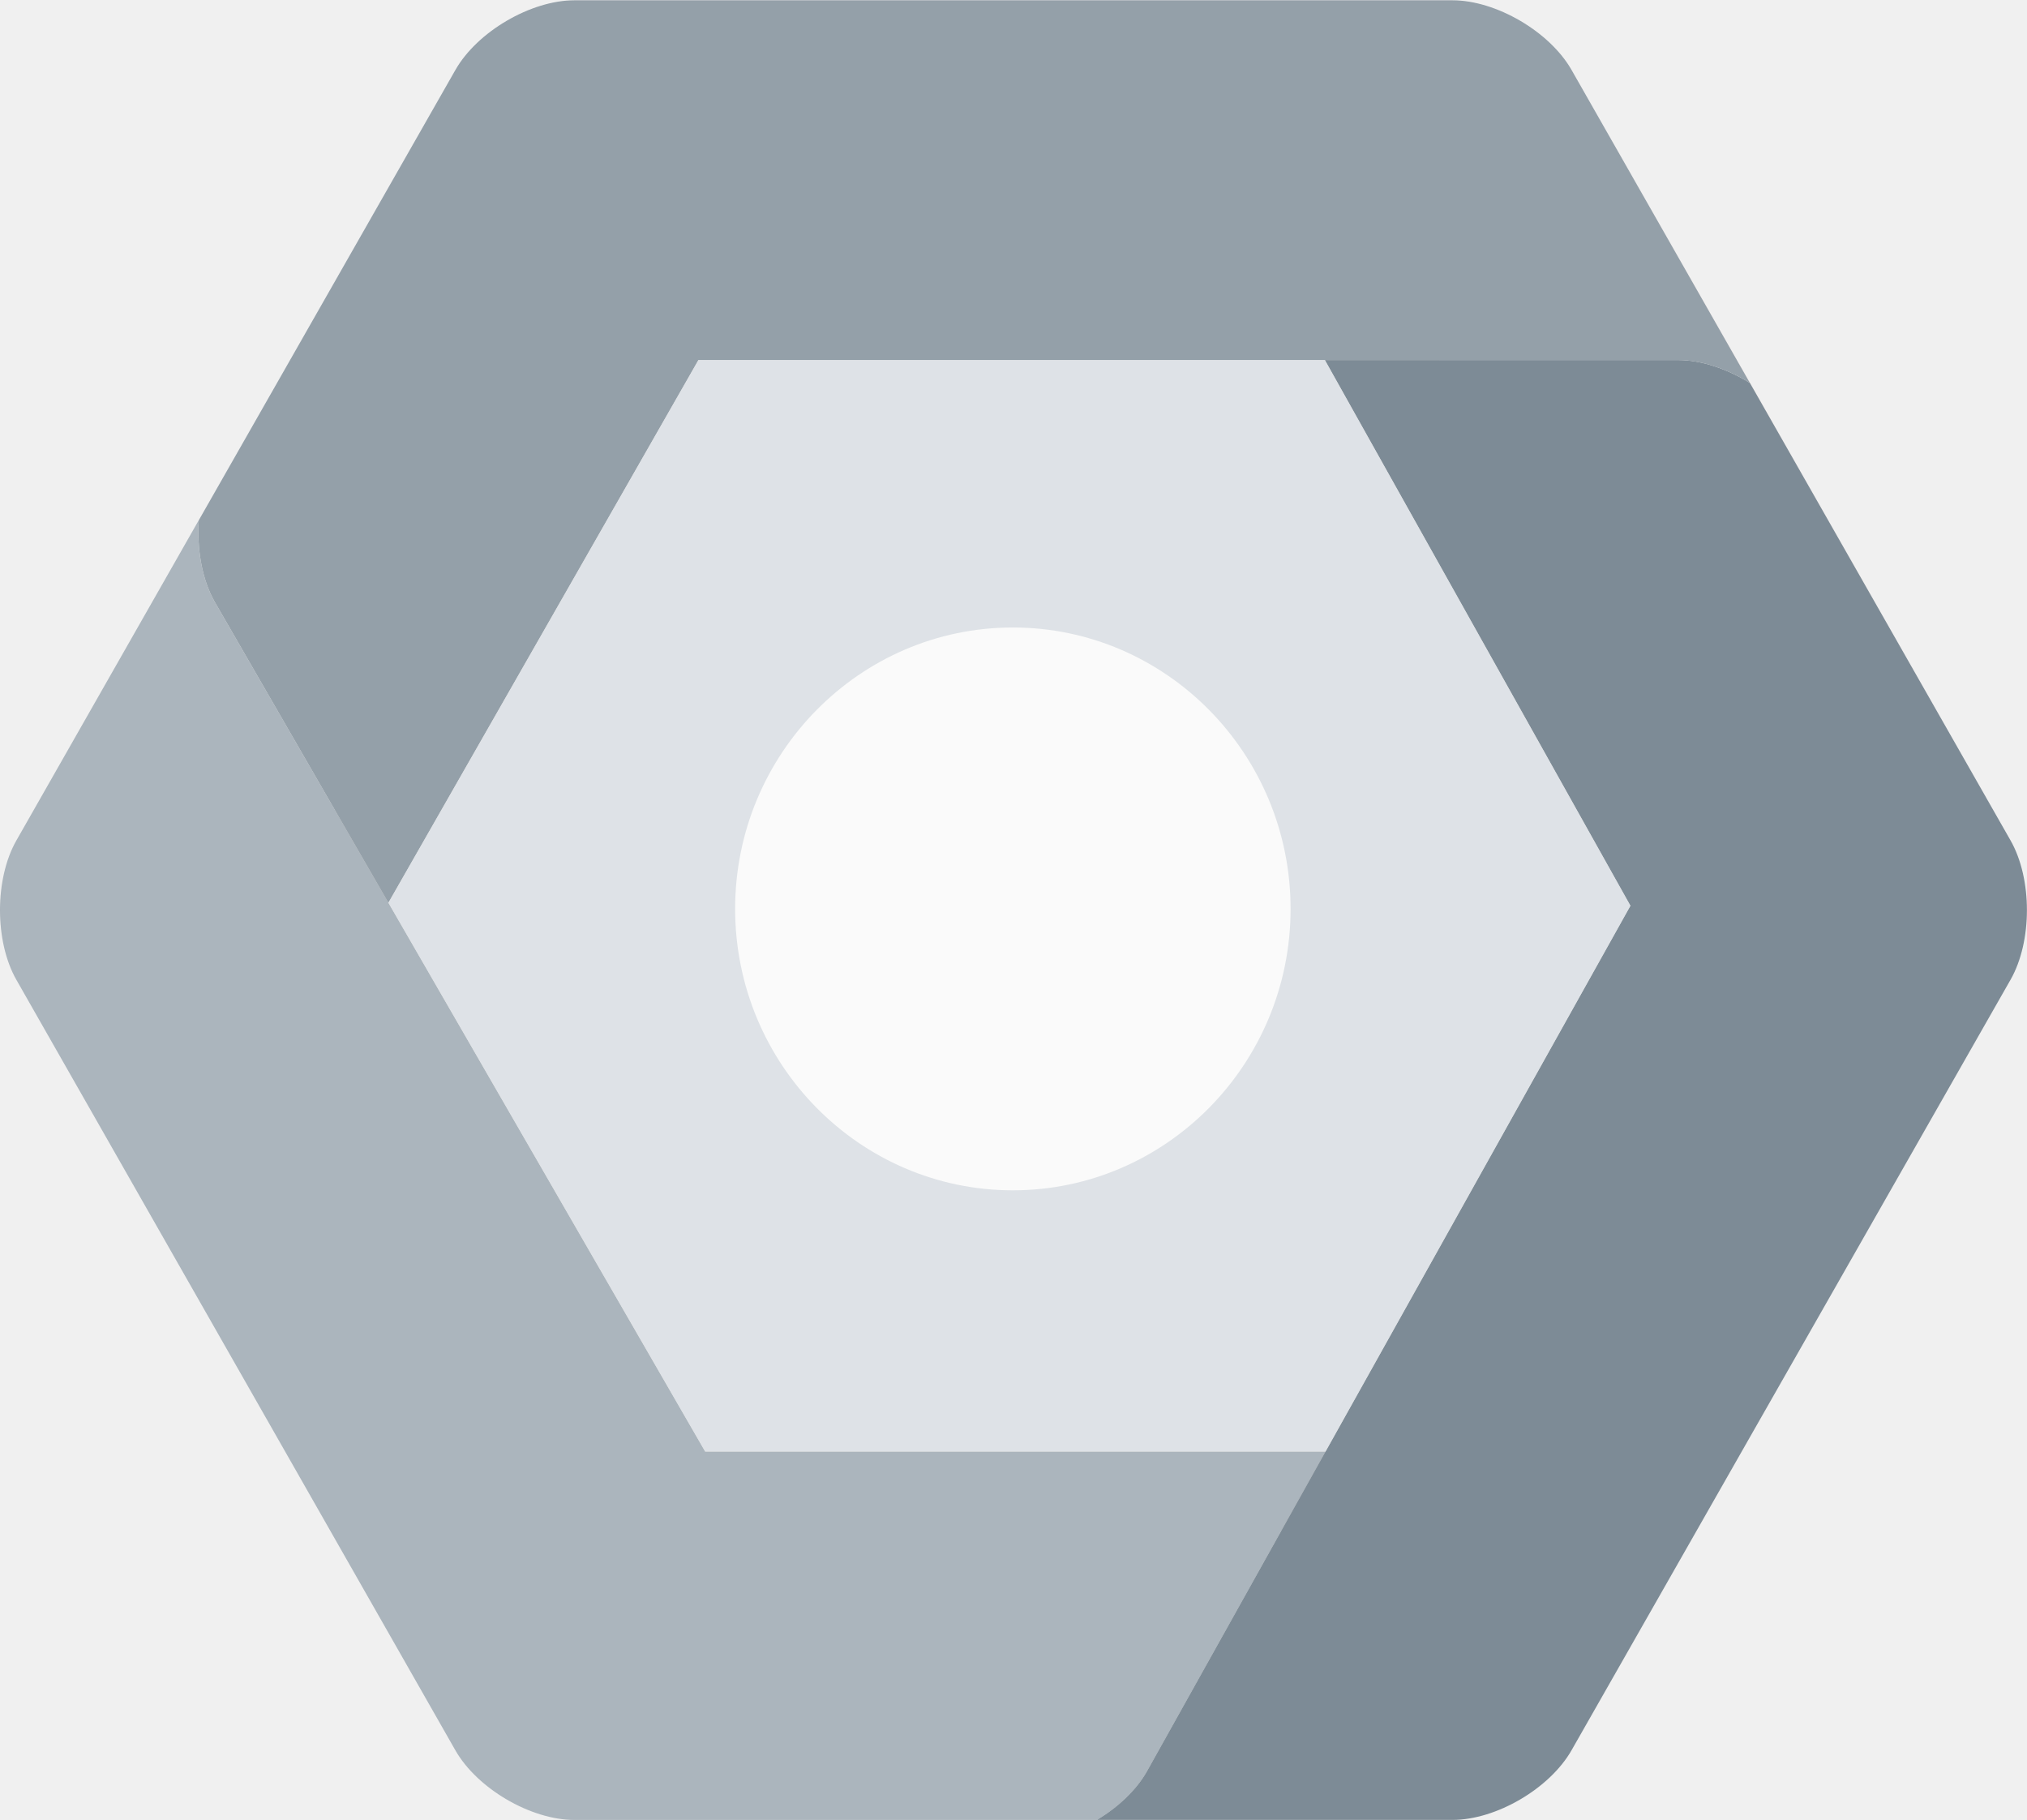
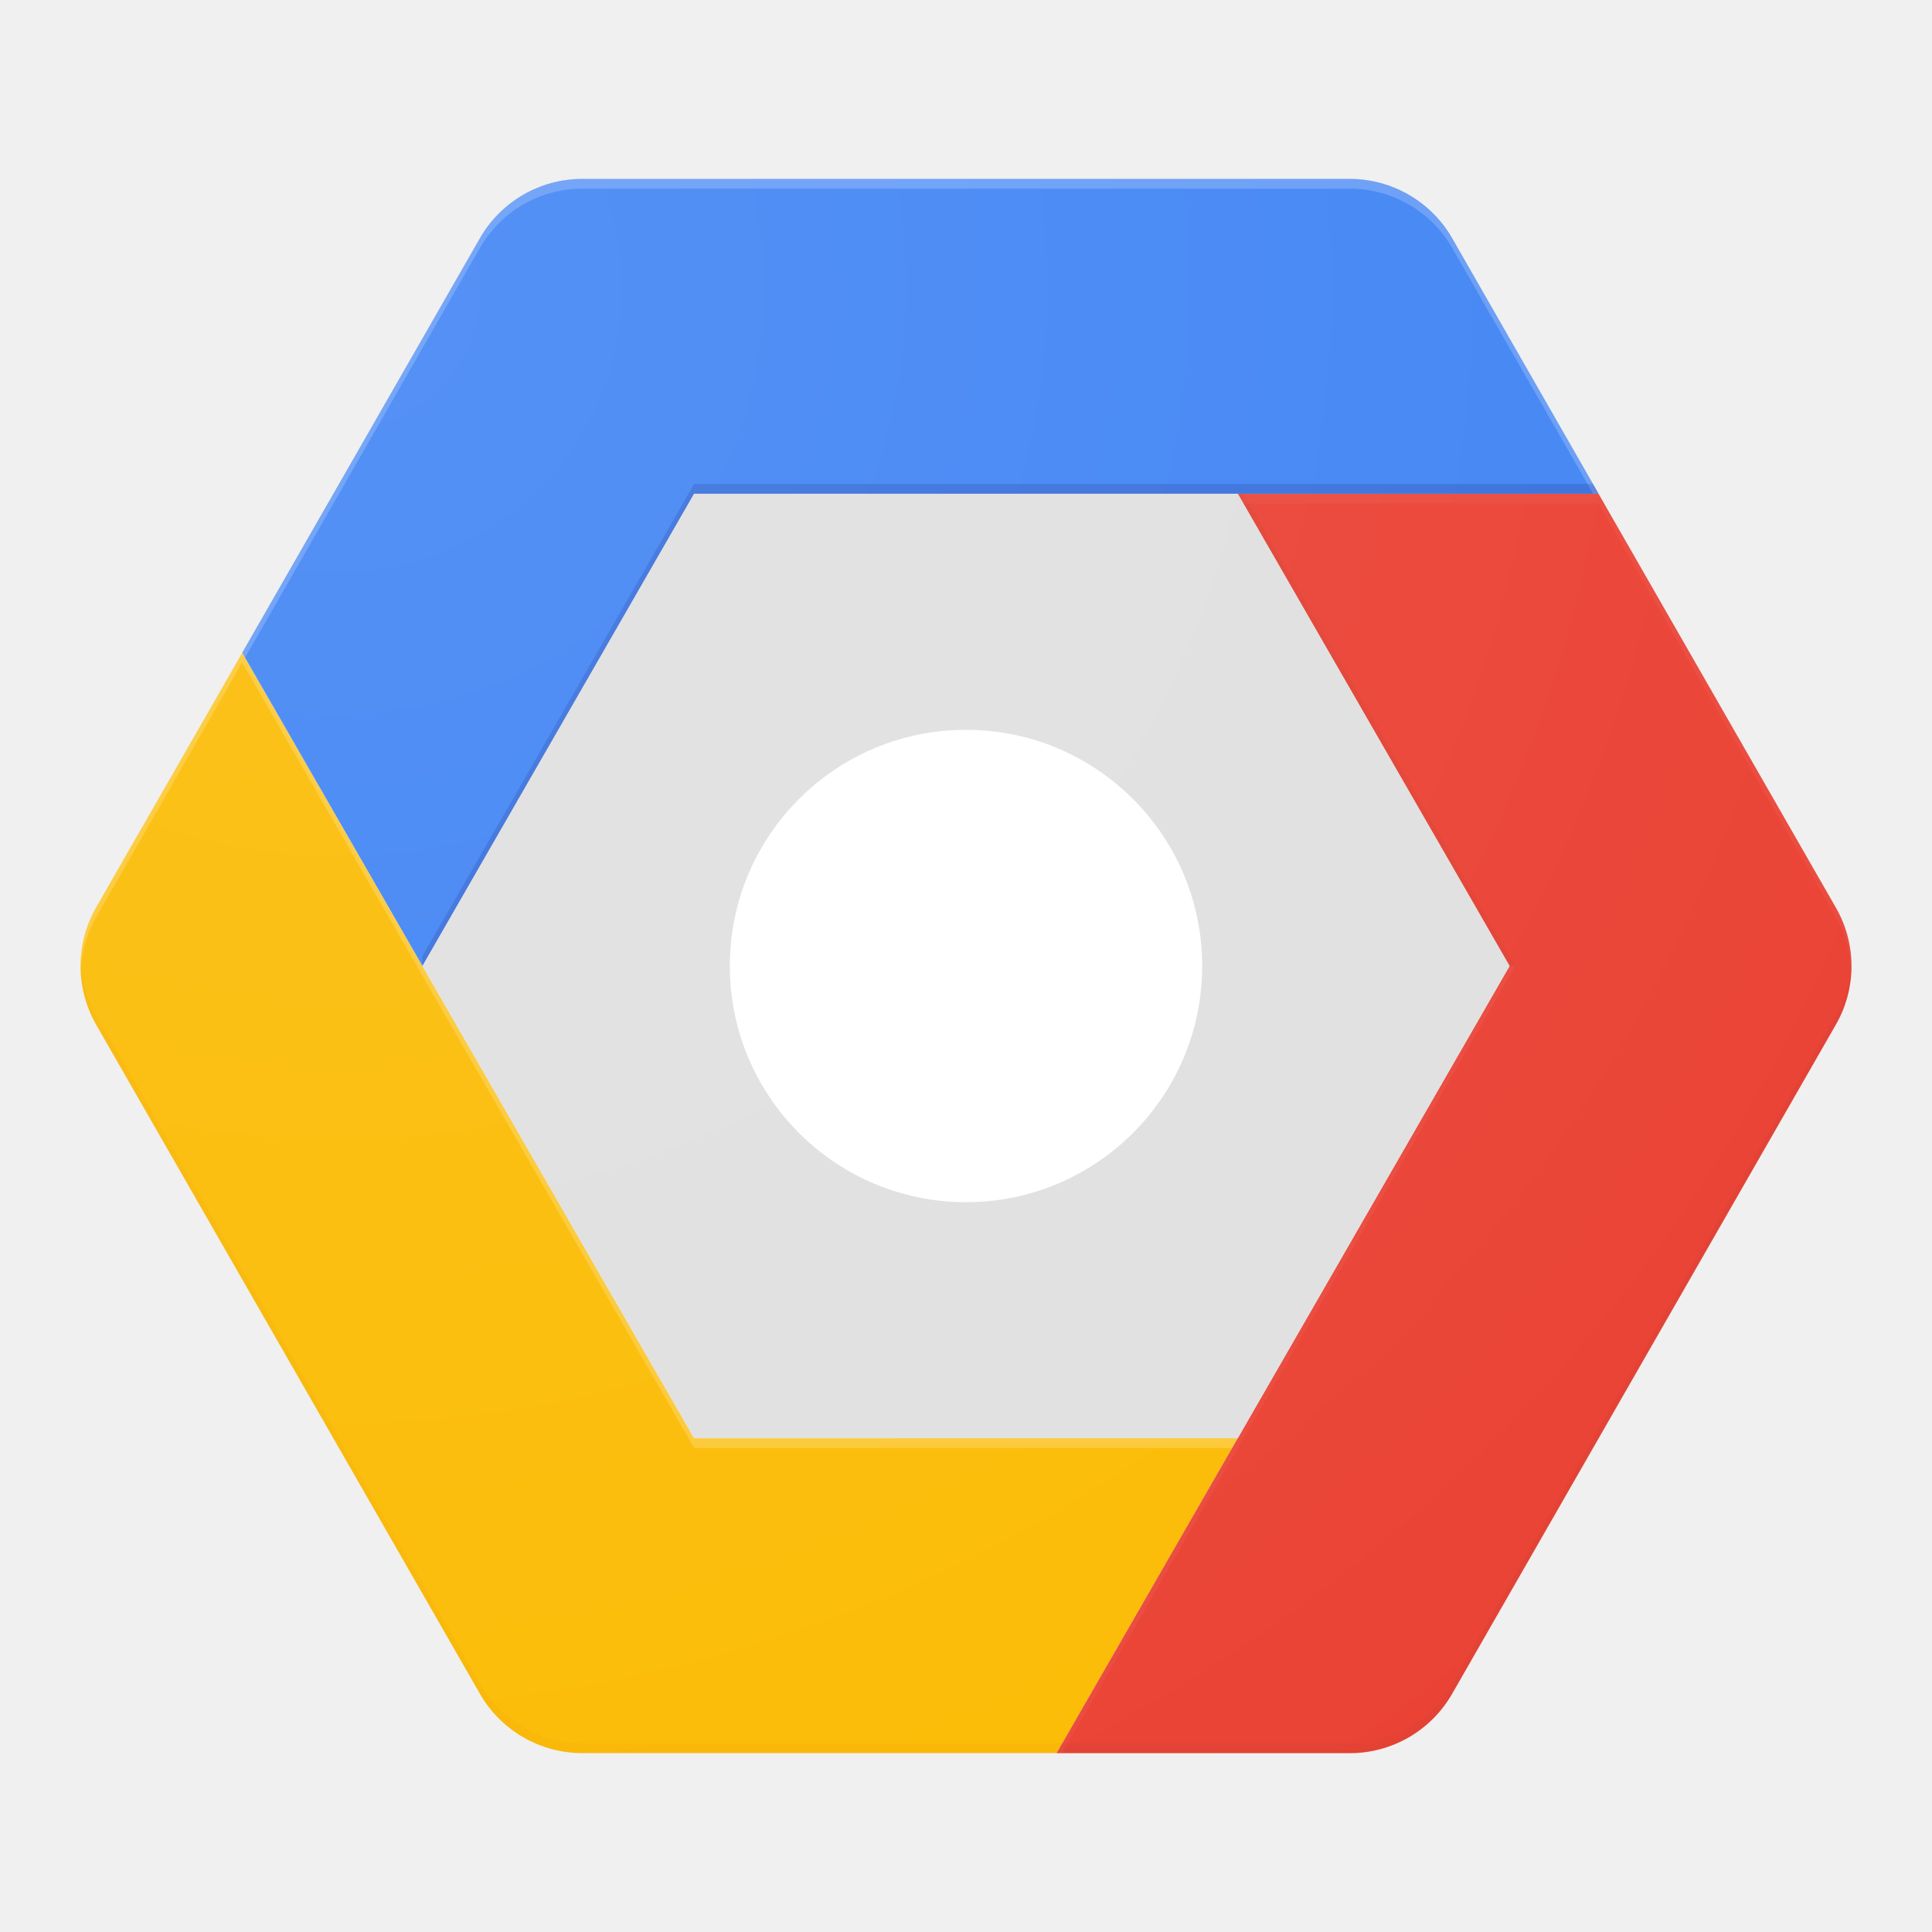
- <svg xmlns="http://www.w3.org/2000/svg" width="49" height="44" viewBox="0 0 49 44">
-   <g fill="none" fill-rule="evenodd" opacity=".7">
-     <path fill="#D7D4D2" d="M15.75 37L7 21.5 15.75 6h17.5L42 21.5 33.25 37z" />
-     <path fill="#8D9BA6" d="M17.046 35.093L9.389 21.826 5.19 14.552c-.306-.537-.433-1.272-.385-1.975L.396 20.32c-.528.927-.528 2.442 0 3.369l10.612 18.628c.528.926 1.823 1.684 2.879 1.684h12.63c.506-.303.946-.714 1.203-1.165l4.323-7.742H17.046z" />
-     <path fill="#D93A22" d="M48.602 20.319L37.99 1.691 42.3 9.259z" />
-     <path fill="#4C606F" d="M48.602 20.319l-6.3-11.06c-.546-.339-1.173-.554-1.733-.554h-8.542l7.386 13.193-7.37 13.195-4.323 7.742c-.257.451-.697.862-1.203 1.165h8.594c1.056 0 2.351-.758 2.879-1.684l4.22-7.409 6.392-11.22c.528-.926.528-2.442 0-3.368" />
-     <path fill="#6C7D8A" d="M37.99 1.691C37.462.765 36.166.007 35.11.007H13.888c-1.056 0-2.351.758-2.879 1.684L4.806 12.577c-.048.703.079 1.438.385 1.975l4.198 7.274 7.494-13.12h23.686c.56 0 1.187.214 1.732.553L37.99 1.691z" />
-     <path fill="#D6DCE2" d="M9.389 21.826l7.657 13.267h14.997l7.37-13.195-7.386-13.193H16.883z" />
-     <path fill="#FEFEFE" d="M24.484 28.778c-3.701 0-6.713-3.052-6.713-6.804 0-3.75 3.012-6.803 6.713-6.803 3.702 0 6.714 3.052 6.714 6.803 0 3.752-3.012 6.804-6.714 6.804" />
+ <svg xmlns="http://www.w3.org/2000/svg" width="128" height="128" viewBox="0 0 128 128" fill="none">
+   <path d="M82.007 95.287L70.007 116.147H38.58C37.203 116.146 35.85 115.783 34.658 115.092C33.467 114.401 32.478 113.408 31.793 112.213L6.373 67.893C5.695 66.709 5.338 65.368 5.338 64.003C5.338 62.639 5.695 61.298 6.373 60.113L16.047 43.253L27.987 64L45.987 95.287H82.007Z" fill="#FBBC05" />
+   <path d="M121.627 67.893L96.207 112.22C95.522 113.416 94.534 114.409 93.343 115.1C92.151 115.79 90.797 116.154 89.42 116.153H70L82 95.293L100.013 64L82 32.713H105.907L121.62 60.113C122.304 61.295 122.665 62.637 122.666 64.002C122.667 65.368 122.309 66.71 121.627 67.893V67.893Z" fill="#EA4335" />
+   <path d="M105.913 32.713H45.987L27.987 64L16.047 43.247L31.793 15.787C32.478 14.591 33.466 13.598 34.657 12.907C35.849 12.216 37.203 11.853 38.58 11.853H89.427C90.804 11.854 92.156 12.219 93.348 12.909C94.539 13.6 95.528 14.592 96.213 15.787L105.913 32.713Z" fill="#4285F4" />
+   <path d="M82.007 32.713L100.007 64L82 95.287H45.993L27.987 64L45.987 32.713H82.007" fill="#E0E0E0" />
+   <path d="M64 79.647C72.641 79.647 79.647 72.641 79.647 64C79.647 55.359 72.641 48.353 64 48.353C55.358 48.353 48.353 55.359 48.353 64C48.353 72.641 55.358 79.647 64 79.647Z" fill="white" />
+   <path opacity="0.2" d="M31.793 16.433C32.478 15.238 33.466 14.244 34.657 13.554C35.849 12.863 37.203 12.499 38.58 12.5H89.427C90.804 12.501 92.156 12.865 93.348 13.556C94.54 14.246 95.528 15.239 96.213 16.433L105.547 32.713H105.92L96.213 15.787C95.529 14.591 94.541 13.598 93.349 12.907C92.157 12.216 90.804 11.853 89.427 11.853H38.58C37.203 11.854 35.85 12.217 34.658 12.908C33.467 13.599 32.478 14.592 31.793 15.787L16.047 43.247L16.233 43.573L31.793 16.433Z" fill="white" />
+   <path d="M27.987 64L45.987 32.713H105.913L105.54 32.06H45.987L27.987 63.347" fill="#1A237E" fill-opacity="0.2" />
+   <path opacity="0.2" d="M6.373 60.76L16.047 43.893L27.987 64.647L45.987 95.933H81.627L82.007 95.28H45.987L27.987 64L16.047 43.247L6.373 60.107C5.645 61.39 5.291 62.852 5.353 64.327C5.404 63.073 5.753 61.85 6.373 60.76V60.76Z" fill="white" />
+   <g opacity="0.2">
+     <path opacity="0.2" d="M70.38 115.493H38.58C37.203 115.493 35.85 115.129 34.658 114.439C33.467 113.748 32.478 112.755 31.793 111.56L6.373 67.24C5.753 66.15 5.404 64.927 5.353 63.673C5.285 65.148 5.639 66.612 6.373 67.893L31.793 112.22C32.478 113.416 33.466 114.409 34.657 115.1C35.849 115.79 37.203 116.154 38.58 116.153H70.007L70.38 115.493Z" fill="#BF360C" />
  </g>
+   <g opacity="0.2">
+     <path opacity="0.2" d="M100.38 64L82.38 32.713H82.007L100.013 64H100.38Z" fill="#3E2723" />
+     <path opacity="0.2" d="M121.627 67.24L96.207 111.567C95.522 112.762 94.534 113.756 93.343 114.446C92.151 115.137 90.797 115.501 89.42 115.5H70.38L70 116.153H89.42C90.797 116.152 92.15 115.788 93.341 115.097C94.533 114.407 95.521 113.414 96.207 112.22L121.627 67.893C122.358 66.611 122.711 65.148 122.647 63.673C122.596 64.927 122.247 66.15 121.627 67.24Z" fill="#3E2723" />
+   </g>
+   <g opacity="0.2">
+     <path opacity="0.2" d="M105.913 33.36L121.627 60.76C122.247 61.85 122.596 63.073 122.647 64.327C122.714 62.852 122.361 61.388 121.627 60.107L105.913 32.707H82.007L82.387 33.36" fill="white" />
+     <path opacity="0.2" d="M82.007 95.94L100.38 64H100.013L82.007 95.287L70.007 116.147H70.38L82.007 95.94Z" fill="white" />
+   </g>
+   <path d="M121.627 60.107L105.913 32.707L96.207 15.78C95.522 14.585 94.534 13.591 93.343 12.9C92.151 12.21 90.797 11.846 89.42 11.847H38.58C37.203 11.847 35.85 12.211 34.658 12.901C33.467 13.592 32.478 14.585 31.793 15.78L6.373 60.107C5.695 61.291 5.338 62.632 5.338 63.997C5.338 65.361 5.695 66.702 6.373 67.887L31.793 112.213C32.478 113.409 33.466 114.402 34.657 115.093C35.849 115.784 37.203 116.147 38.58 116.147H89.427C90.804 116.146 92.156 115.781 93.348 115.091C94.54 114.4 95.528 113.408 96.213 112.213L121.633 67.887C122.312 66.702 122.669 65.361 122.668 63.996C122.666 62.631 122.308 61.29 121.627 60.107V60.107Z" fill="url(#paint0_radial)" />
+   <defs>
+     <radialGradient id="paint0_radial" cx="0" cy="0" r="1" gradientUnits="userSpaceOnUse" gradientTransform="translate(22.208 18.89) scale(120.415)">
+       <stop stop-color="white" stop-opacity="0.1" />
+       <stop offset="1" stop-color="white" stop-opacity="0" />
+     </radialGradient>
+   </defs>
</svg>
